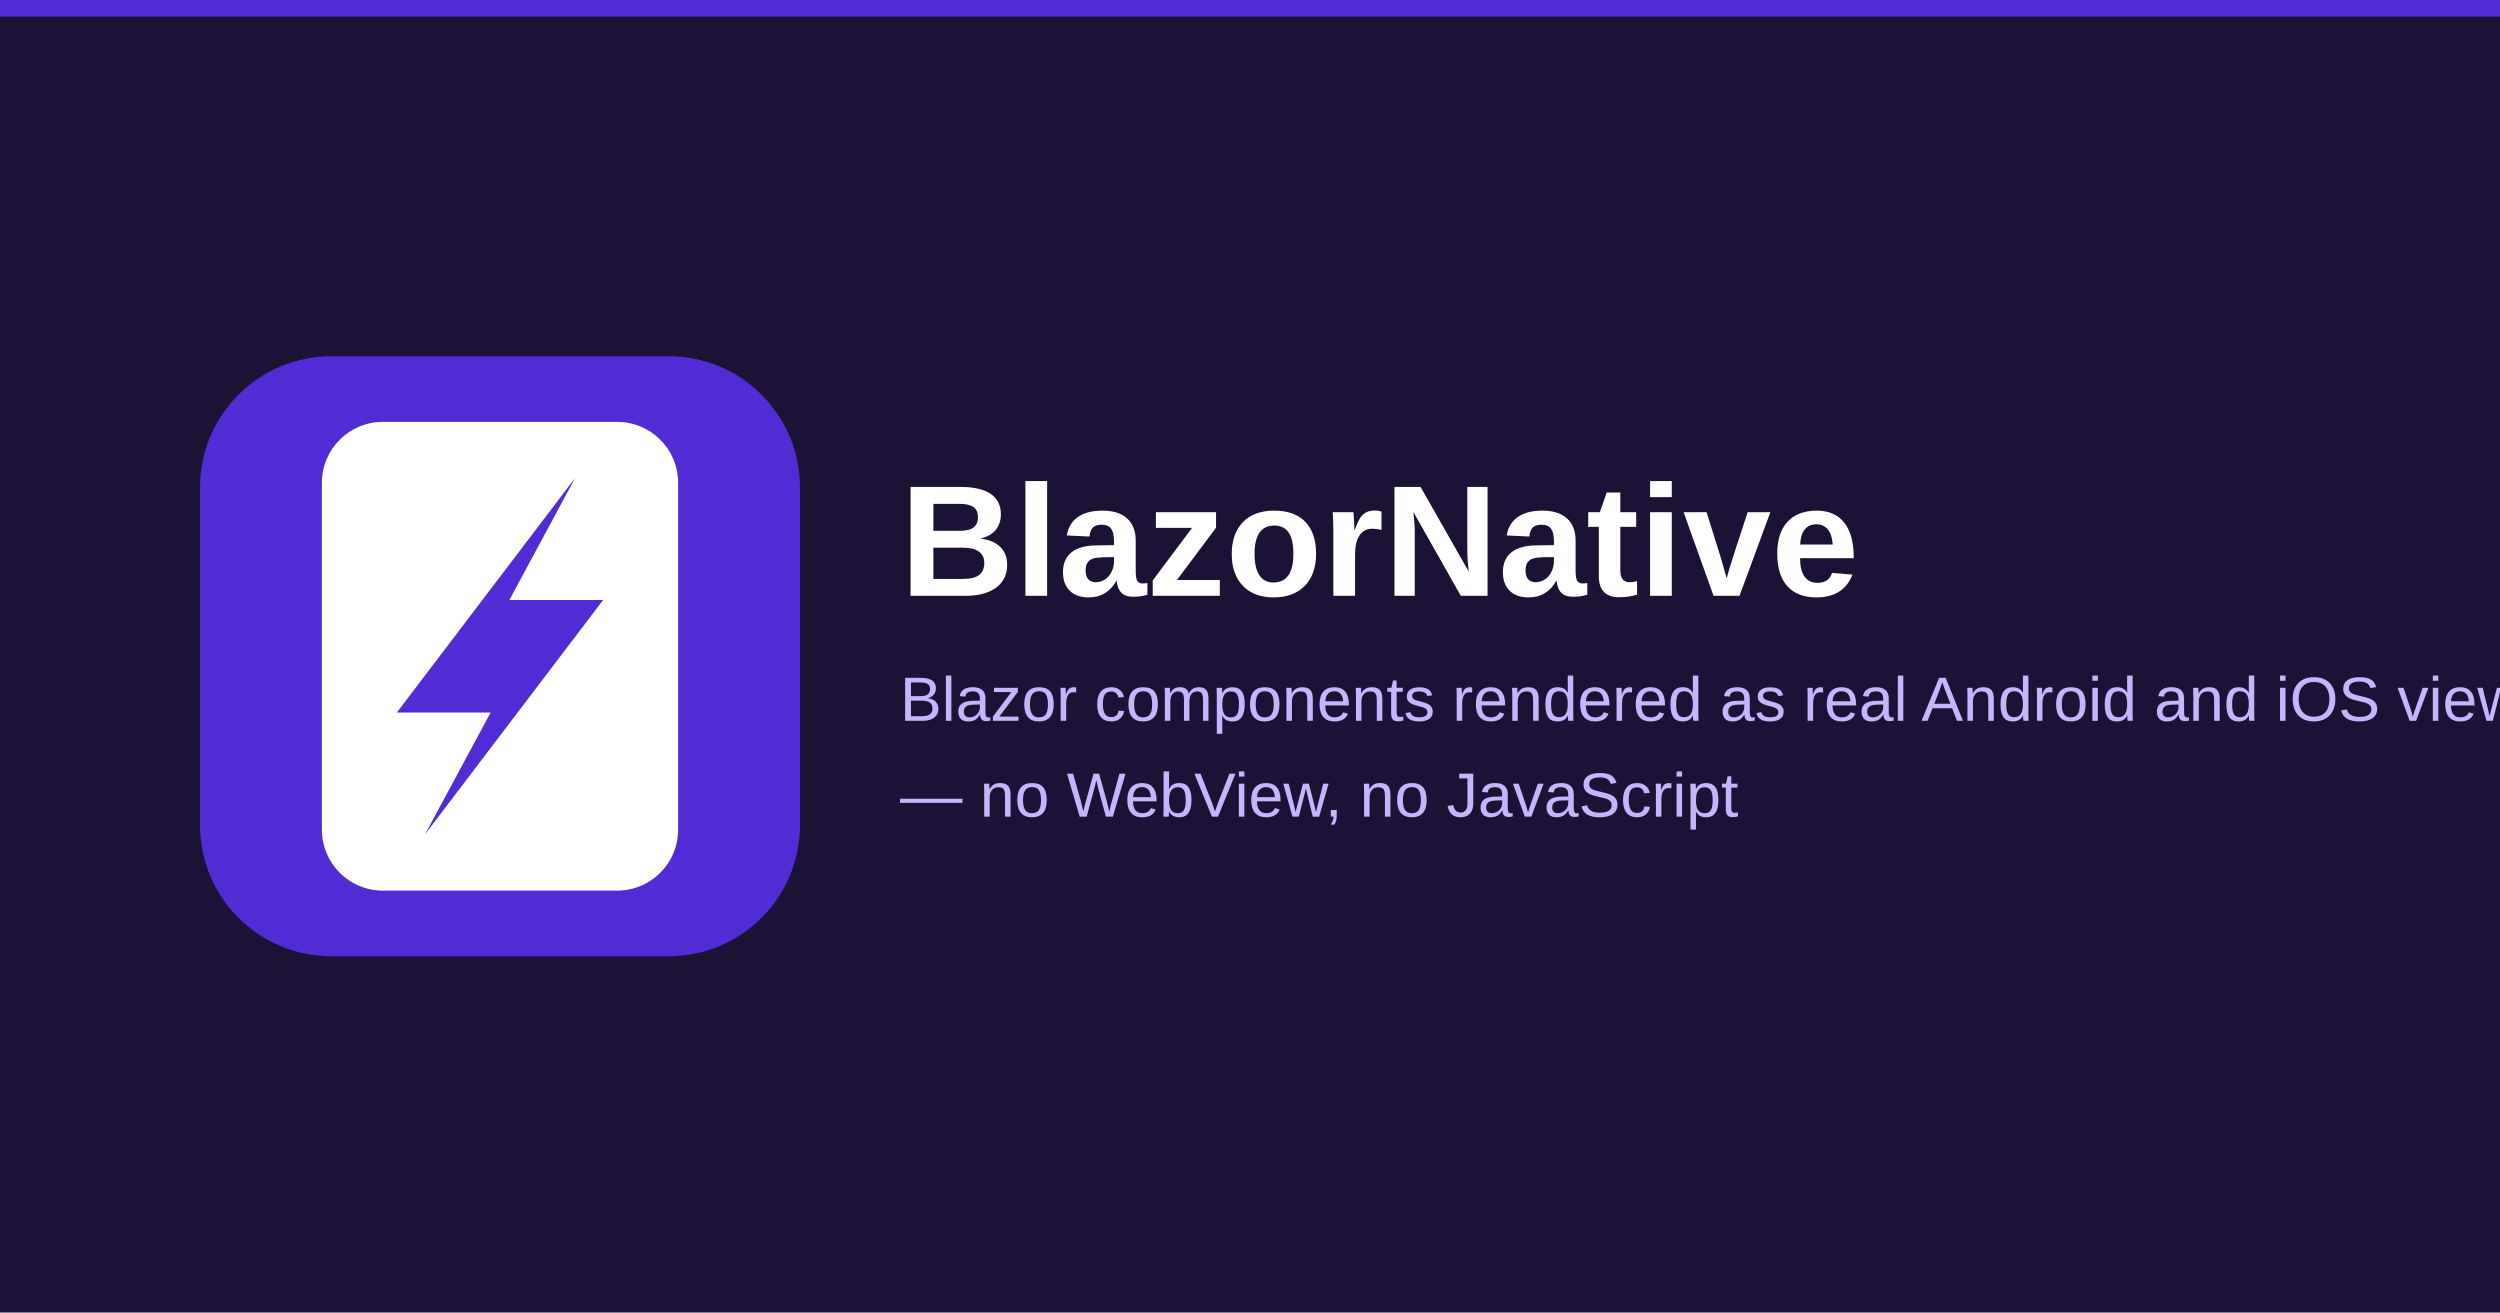
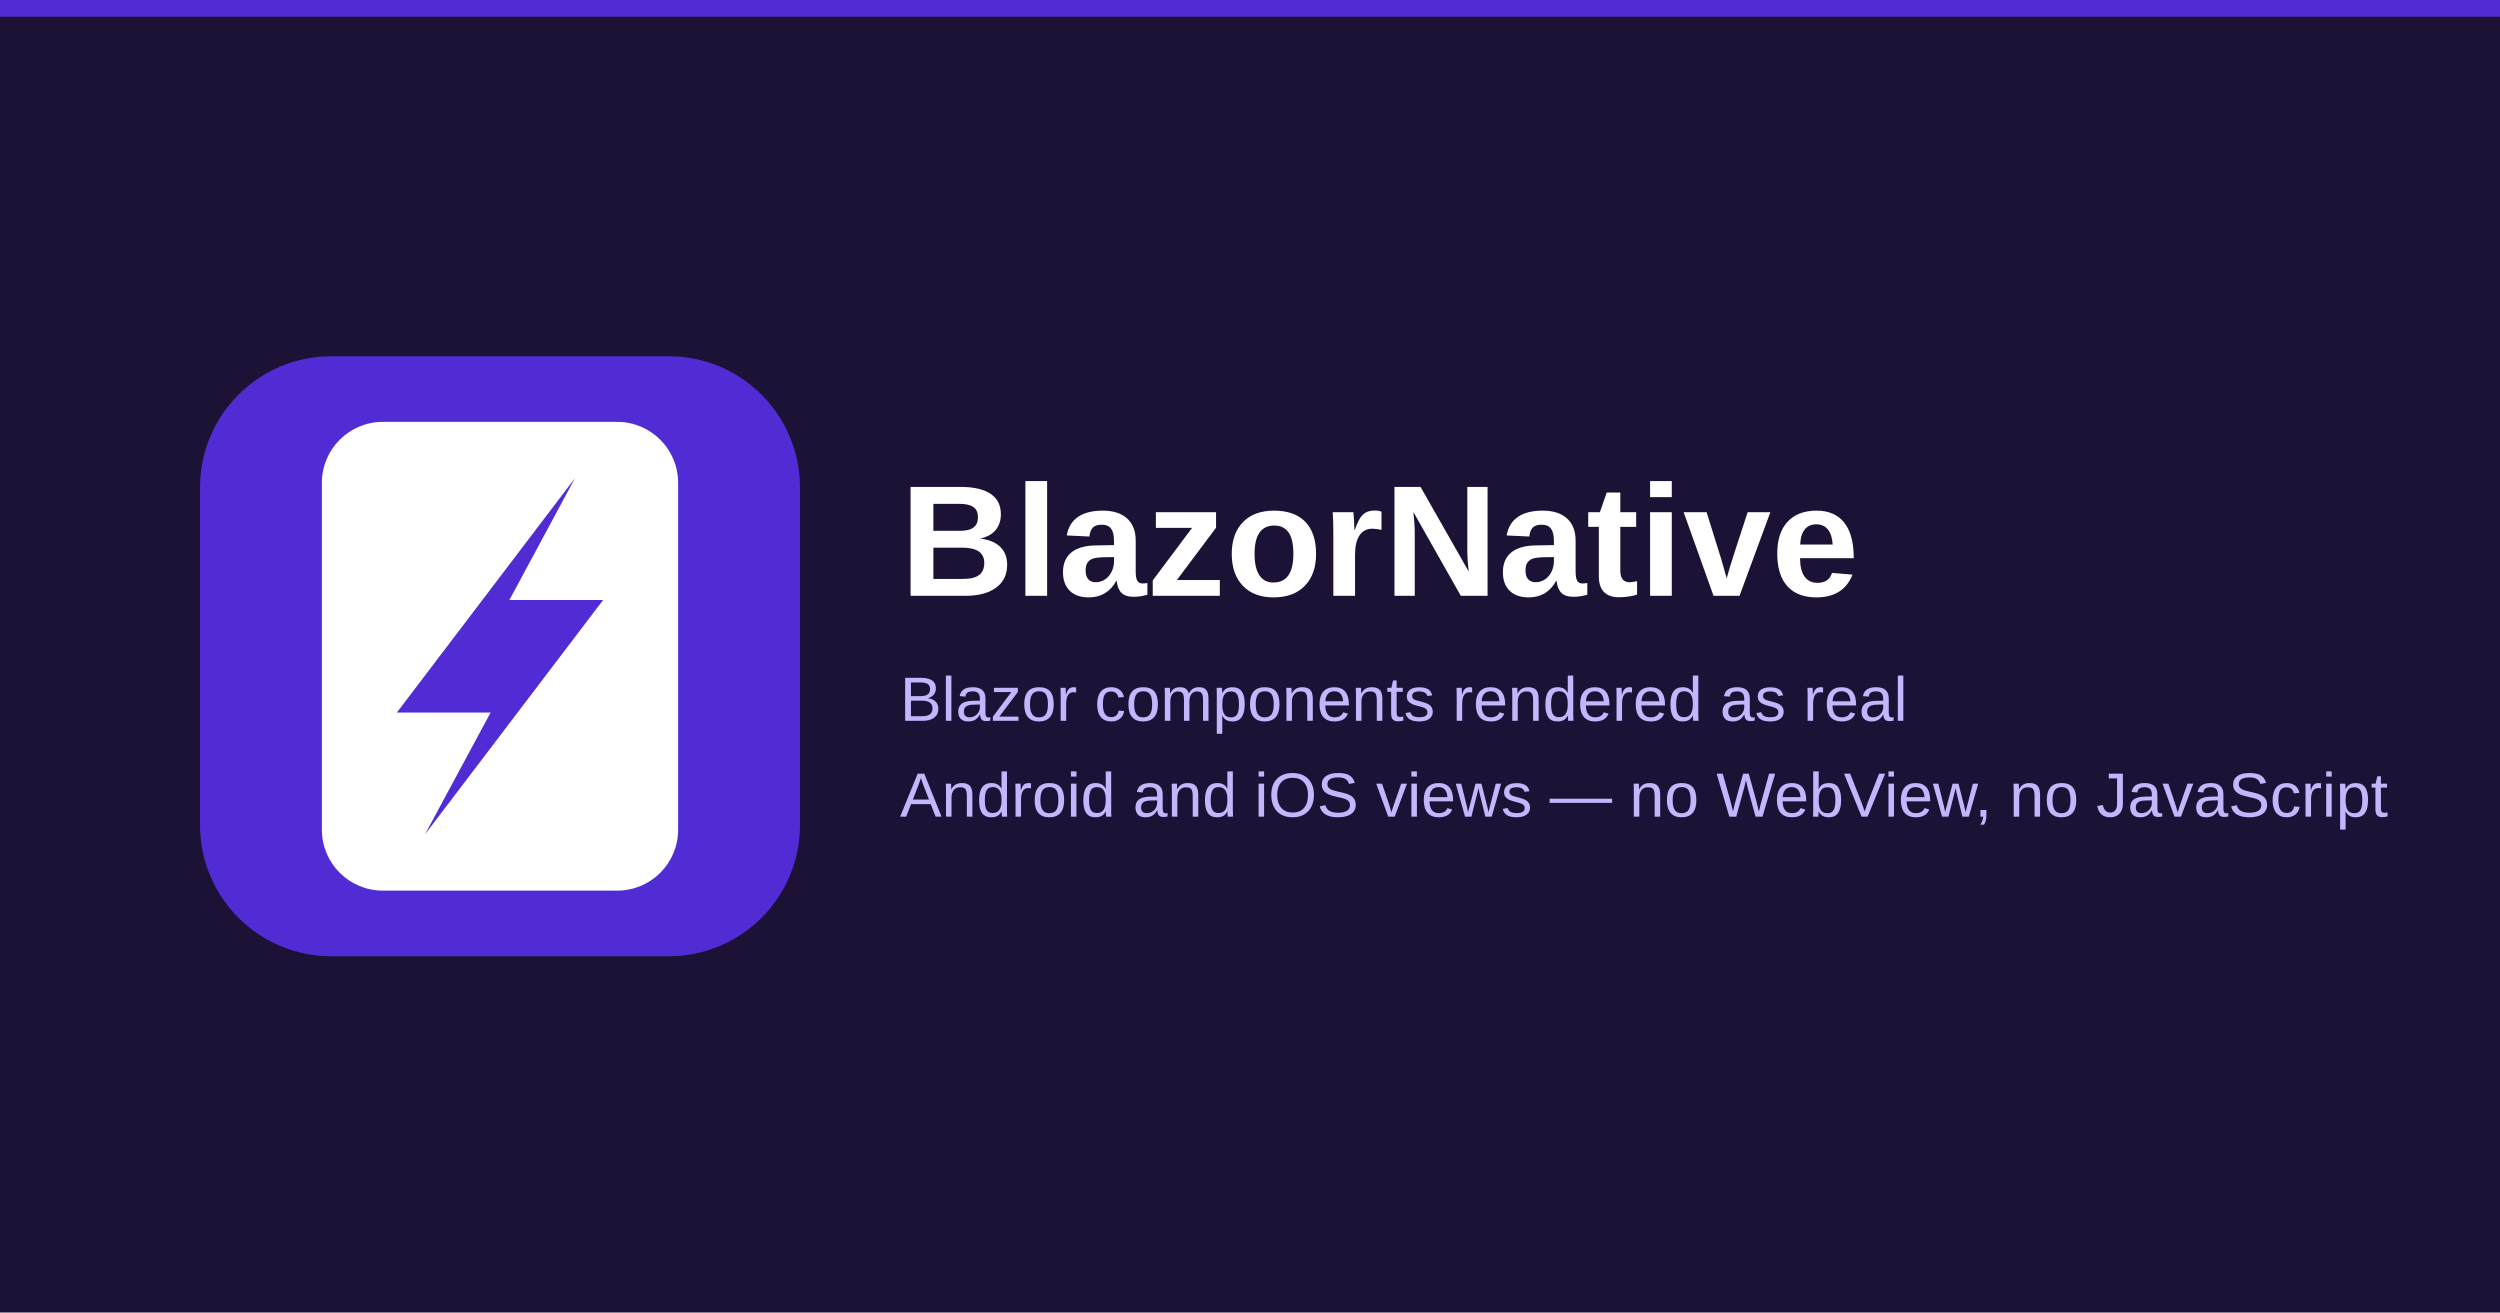
<svg xmlns="http://www.w3.org/2000/svg" viewBox="0 0 1200 630" width="1200" height="630" role="img" aria-label="BlazorNative — Blazor components rendered as real Android and iOS views">
  <rect width="1200" height="630" fill="#1B1235" />
  <rect x="0" y="0" width="1200" height="8" fill="#512BD4" />
  <g transform="translate(96, 171) scale(2.25)">
    <rect width="128" height="128" rx="28" fill="#512BD4" />
    <rect x="26" y="14" width="76" height="100" rx="13" fill="#FFFFFF" />
    <path d="M80 26 L42 76 L62 76 L48 102 L86 52 L66 52 Z" fill="#512BD4" />
  </g>
  <text x="432" y="286" font-family="Segoe UI, Helvetica Neue, Arial, sans-serif" font-size="76" font-weight="700" fill="#FFFFFF">BlazorNative</text>
-   <text x="432" y="346" font-family="Segoe UI, Helvetica Neue, Arial, sans-serif" font-size="30" fill="#C4B5FD">Blazor components rendered as real Android and iOS views</text>
-   <text x="432" y="392" font-family="Segoe UI, Helvetica Neue, Arial, sans-serif" font-size="30" fill="#C4B5FD">— no WebView, no JavaScript</text>
+   <text x="432" y="346" font-family="Segoe UI, Helvetica Neue, Arial, sans-serif" font-size="30" fill="#C4B5FD">Blazor components rendered as real</text>
+   <text x="432" y="392" font-family="Segoe UI, Helvetica Neue, Arial, sans-serif" font-size="30" fill="#C4B5FD">Android and iOS views — no WebView, no JavaScript</text>
</svg>
